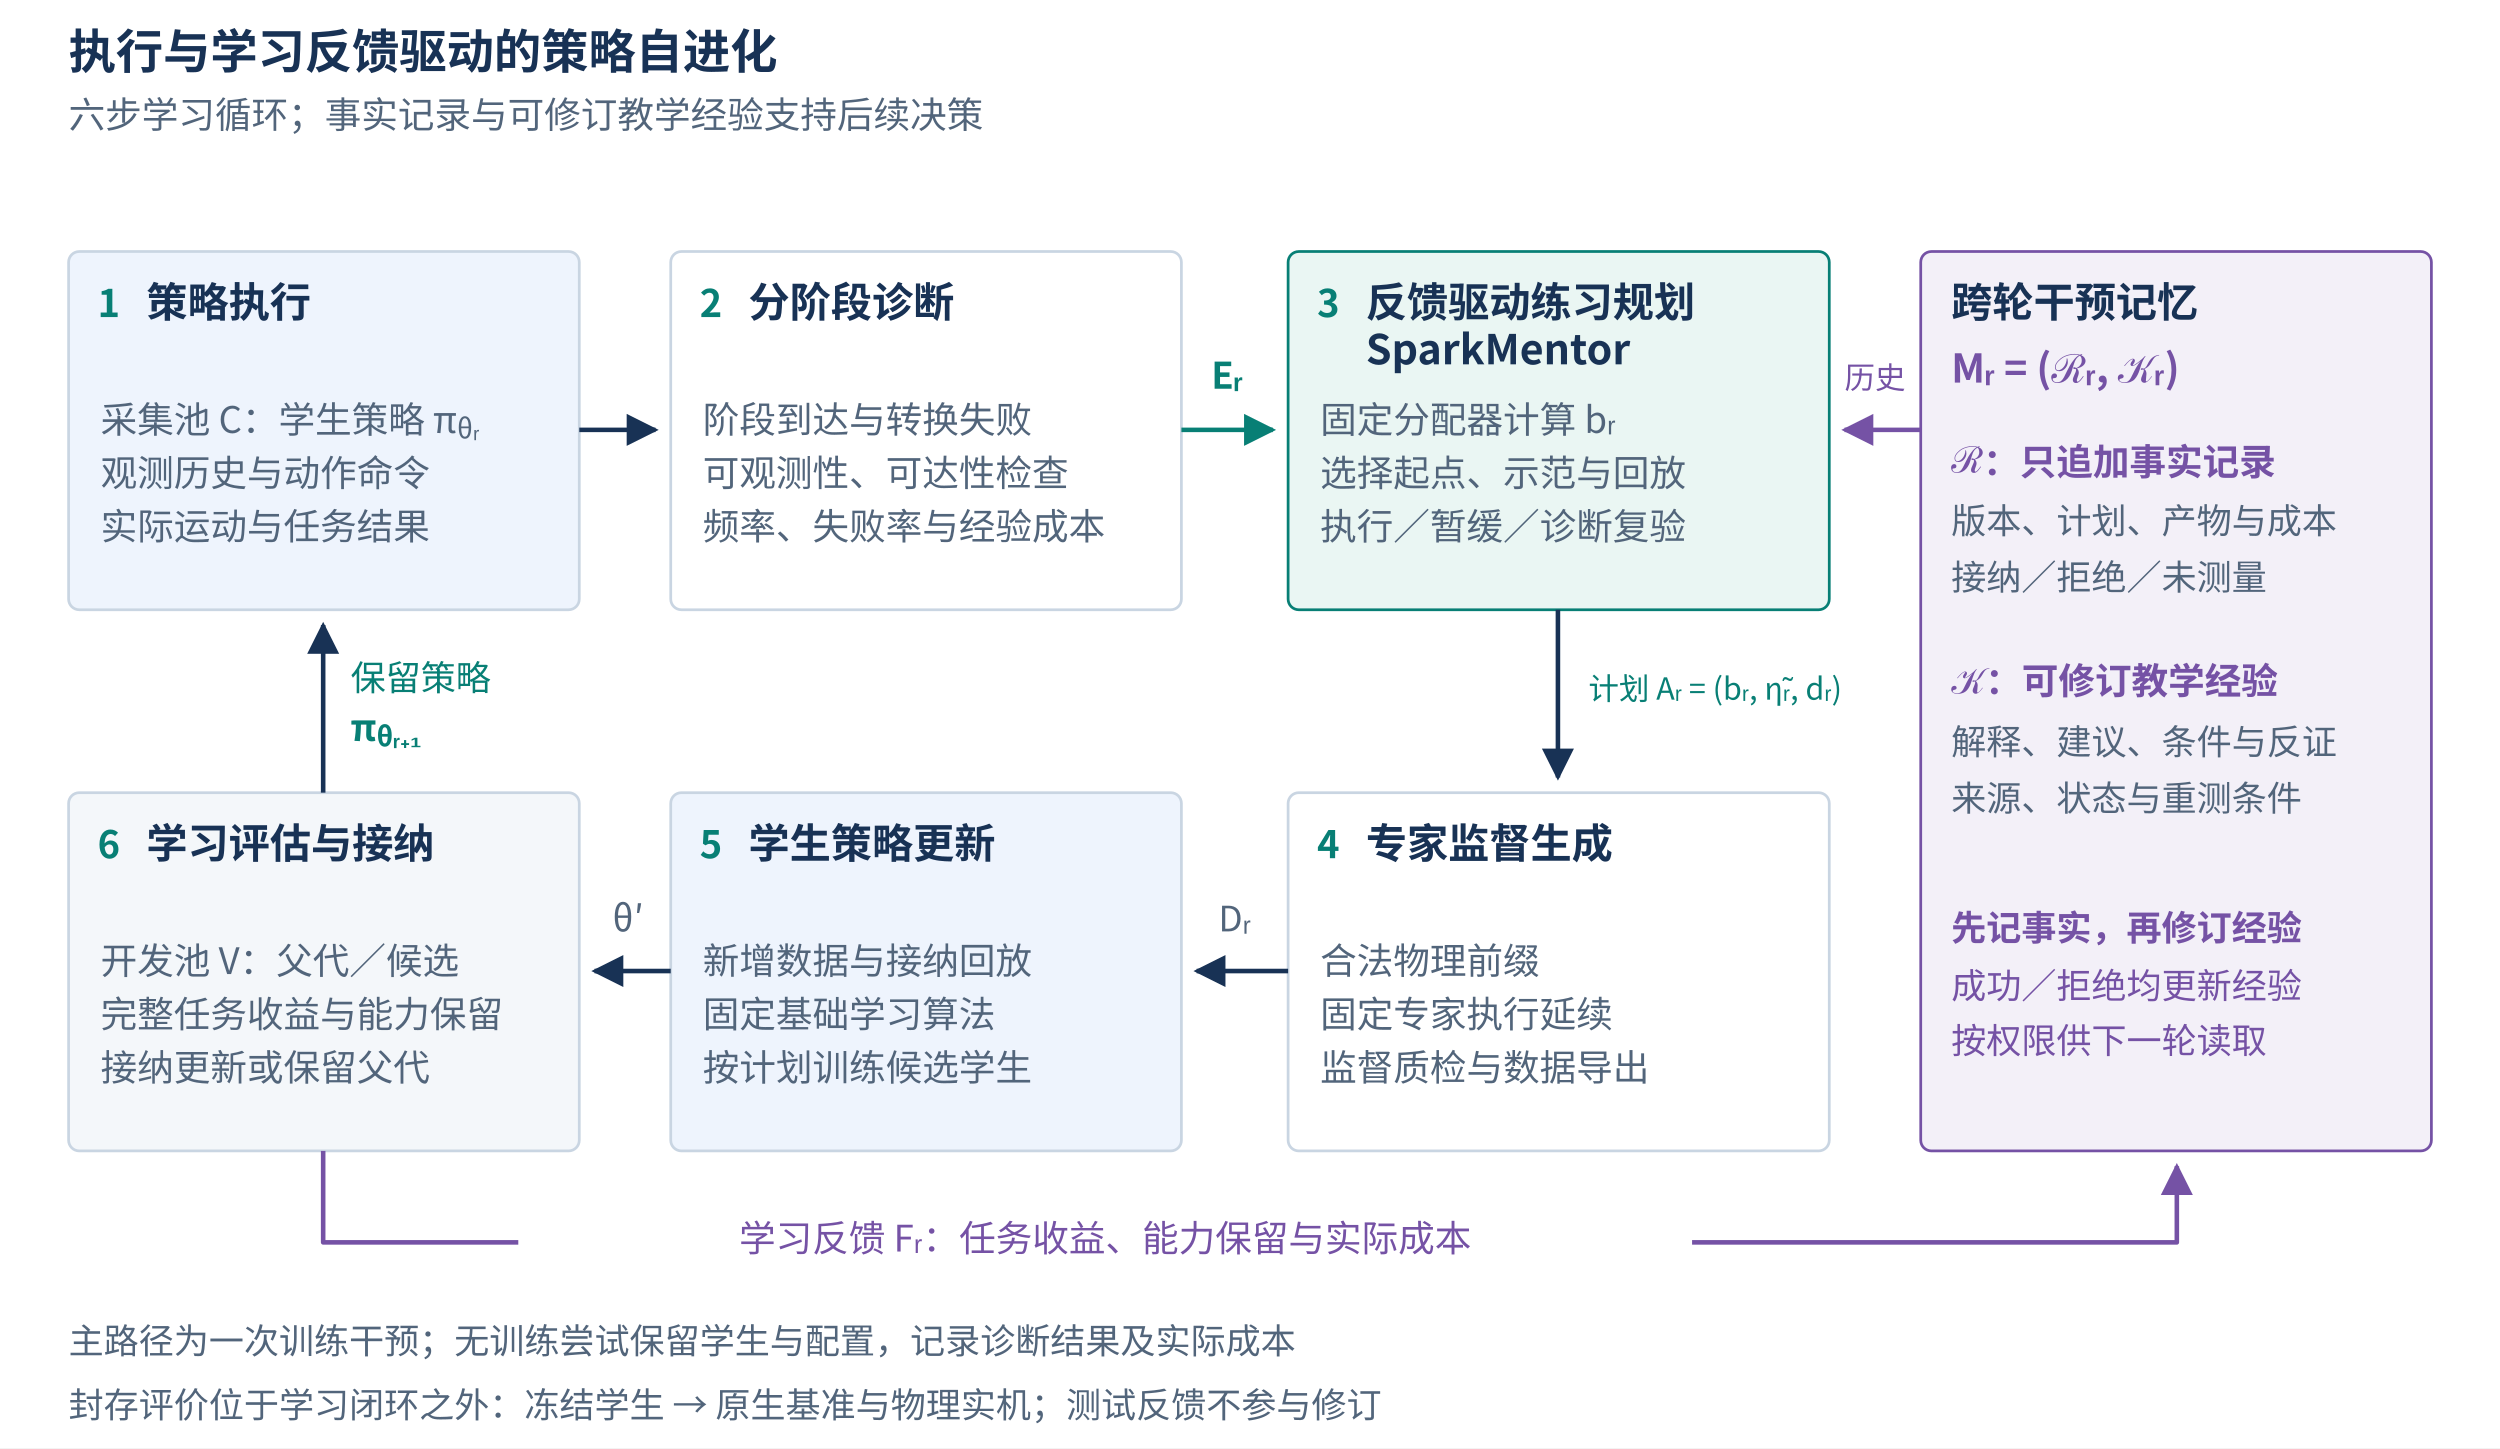
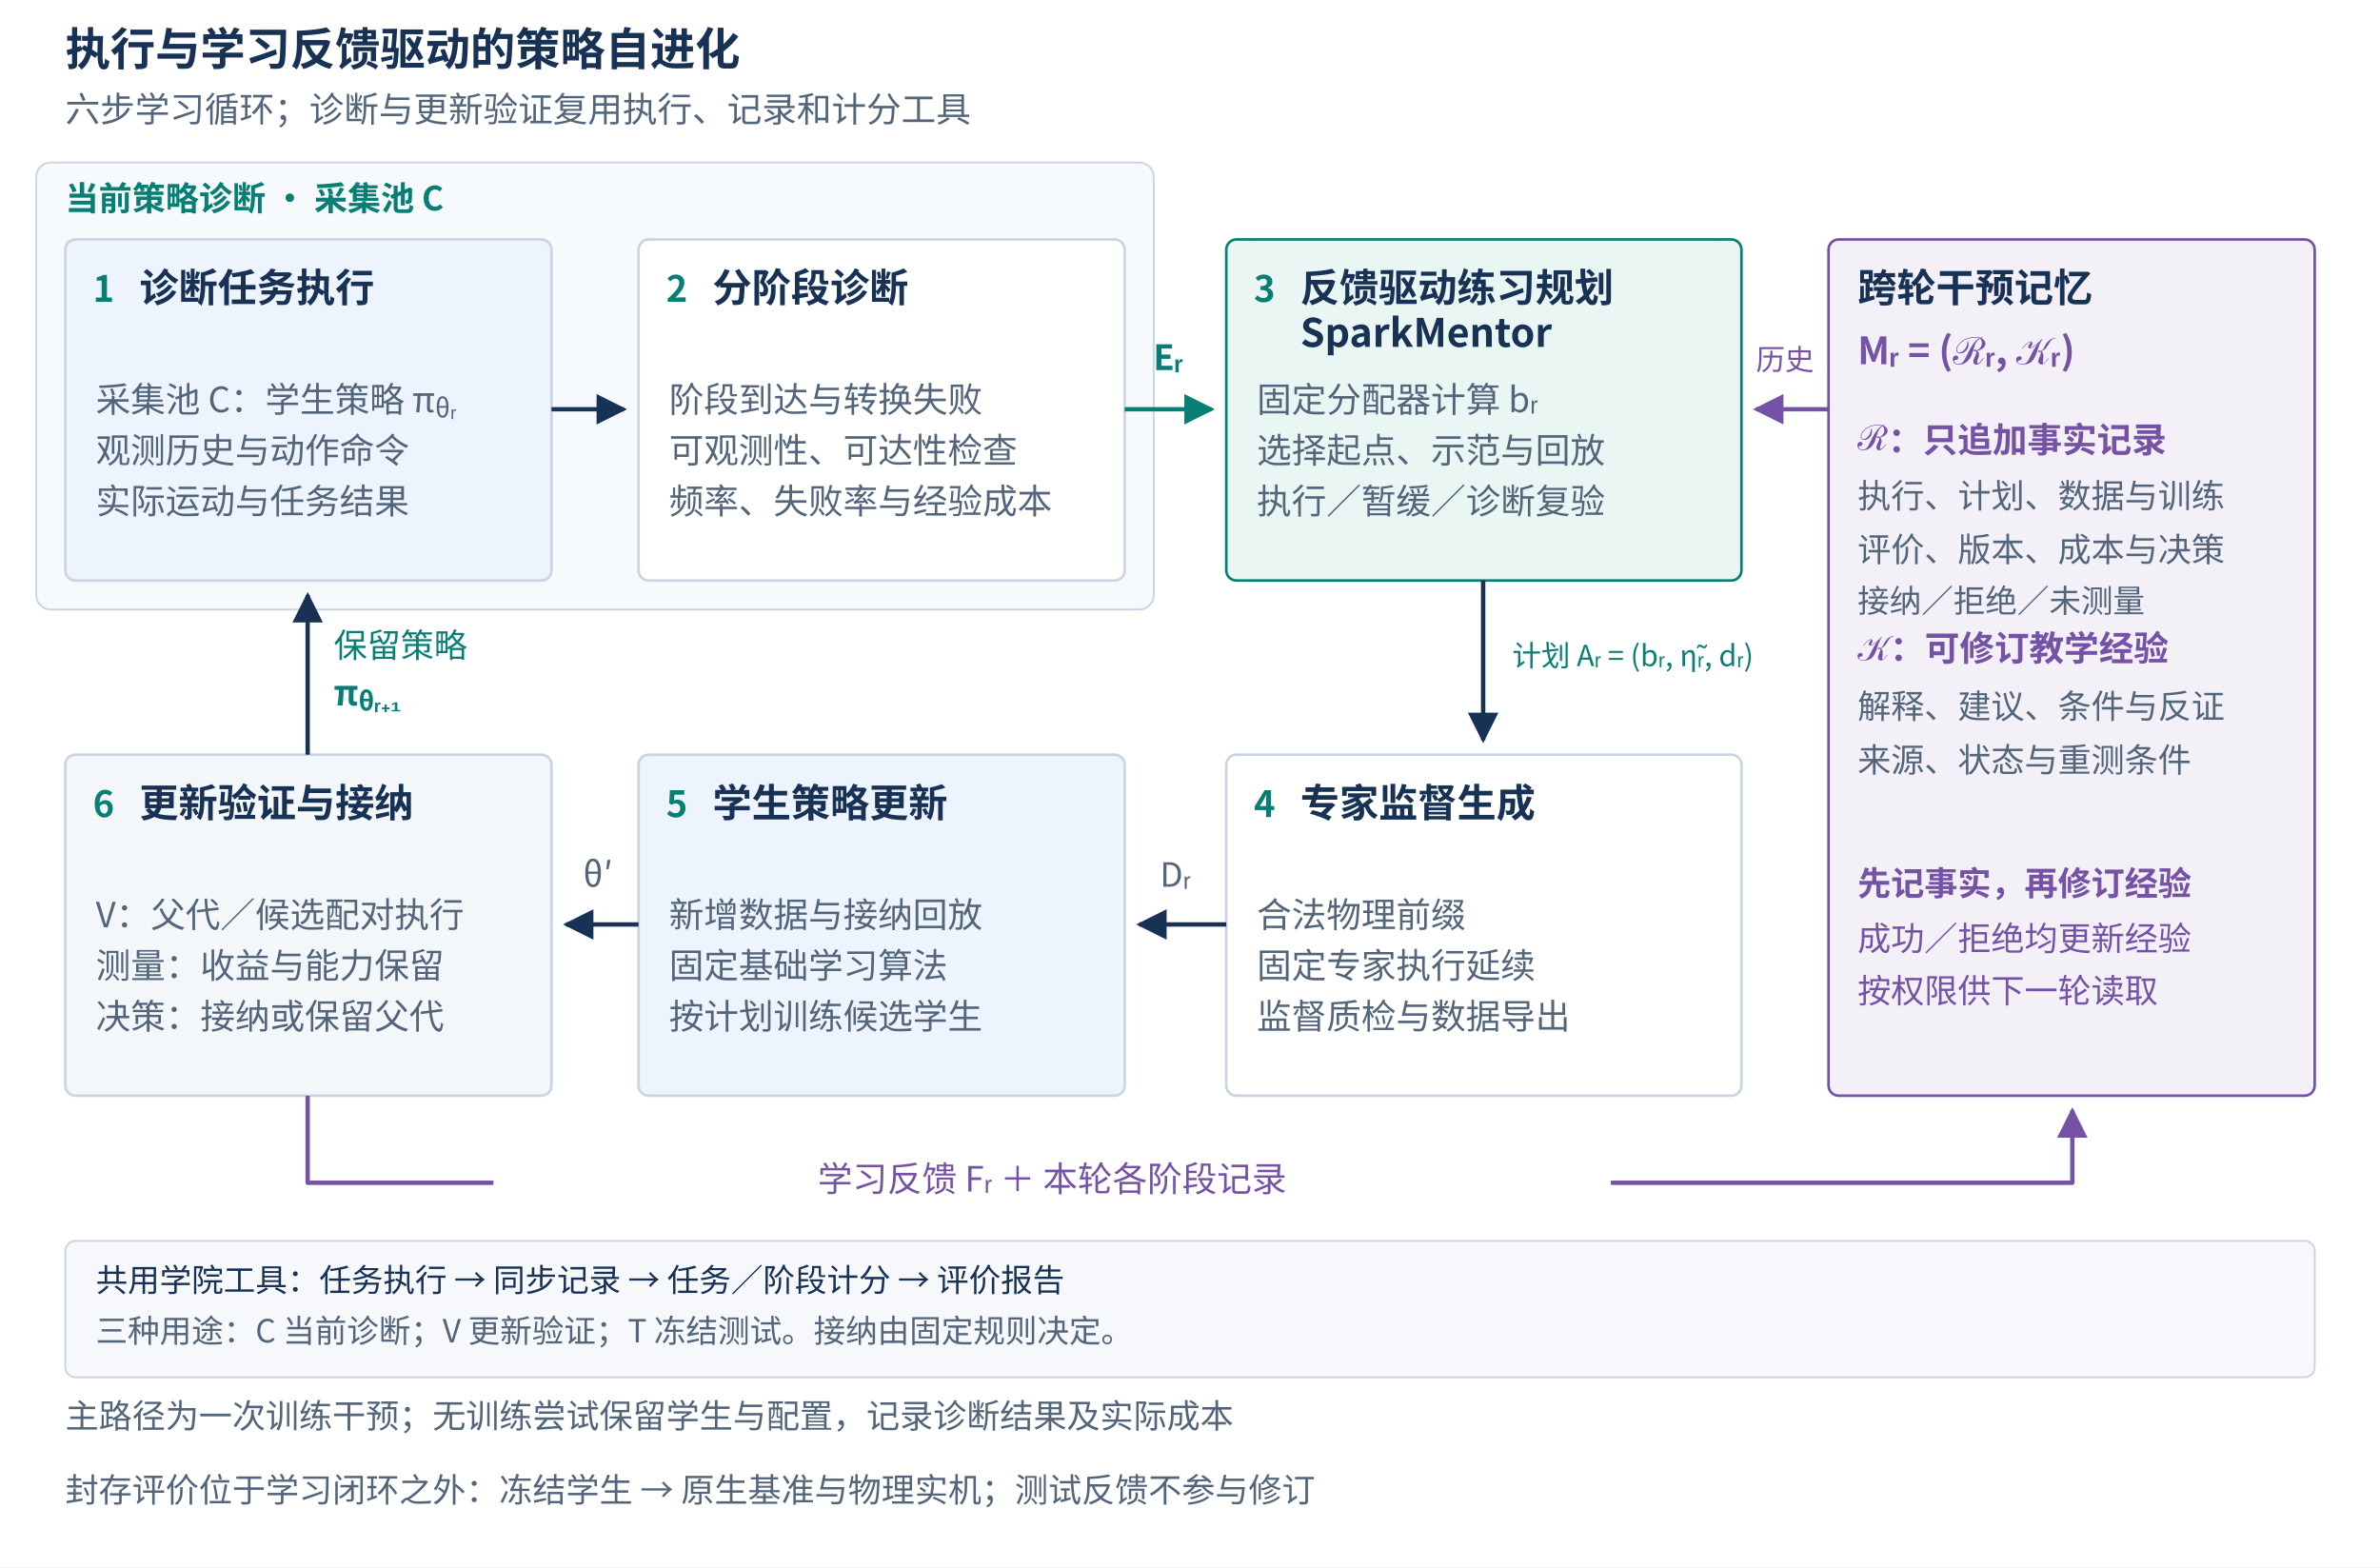
- <svg xmlns="http://www.w3.org/2000/svg" width="1640" height="950" viewBox="0 0 1640 950" role="img" aria-labelledby="title desc">
+ <svg xmlns="http://www.w3.org/2000/svg" width="1640" height="1080" viewBox="0 0 1640 1080" role="img" aria-labelledby="title desc">
  <defs>
    <marker id="arrow-main" viewBox="0 0 10 10" refX="9" refY="5" markerWidth="7" markerHeight="7" orient="auto">
      <path d="M0 0 L10 5 L0 10 Z" fill="#183255" />
    </marker>
    <marker id="arrow-exec" viewBox="0 0 10 10" refX="9" refY="5" markerWidth="7" markerHeight="7" orient="auto">
      <path d="M0 0 L10 5 L0 10 Z" fill="#087f75" />
    </marker>
    <marker id="arrow-memory" viewBox="0 0 10 10" refX="9" refY="5" markerWidth="7" markerHeight="7" orient="auto">
      <path d="M0 0 L10 5 L0 10 Z" fill="#7552a5" />
    </marker>
  </defs>
-   <rect width="1640" height="950" fill="white" />
+   <rect width="1640" height="1080" fill="white" />
  <g font-family="Microsoft YaHei,Noto Sans CJK SC,Arial,sans-serif" fill="#183255">
    <text x="45" y="45" font-size="31" font-weight="700" fill="#183255" text-anchor="start">执行与学习反馈驱动的策略自进化</text>
-     <text x="45" y="84" font-size="24" font-weight="400" fill="#52657b" text-anchor="start">六步学习循环；事实记录与可修订教学经验支持后续决策</text>
+     <text x="45" y="84" font-size="24" font-weight="400" fill="#52657b" text-anchor="start">六步学习循环；诊断与更新验证复用执行、记录和计分工具</text>
+     <rect x="25" y="112" width="770" height="308" rx="10" fill="#f7fafc" stroke="#c9d5e2" stroke-width="1.3" />
+     <text x="45" y="145" font-size="23" font-weight="600" fill="#087f75" text-anchor="start">当前策略诊断 · 采集池 C</text>
    <rect x="45" y="165" width="335" height="235" rx="7" fill="#eef4fd" stroke="#c9d5e2" stroke-width="1.8" />
    <text x="64" y="208" font-size="25" font-weight="700" fill="#087f75" text-anchor="start">1</text>
-     <text x="96" y="208" font-size="27" font-weight="650" fill="#183255" text-anchor="start">策略执行</text>
+     <text x="96" y="208" font-size="27" font-weight="650" fill="#183255" text-anchor="start">诊断任务执行</text>
    <text x="66" y="284" font-size="24" font-weight="400" fill="#52657b" text-anchor="start">采集池 C：学生策略 π<tspan baseline-shift="sub" font-size="75%">θᵣ</tspan>
    </text>
    <text x="66" y="319" font-size="24" font-weight="400" fill="#52657b" text-anchor="start">观测历史与动作命令</text>
    <text x="66" y="354" font-size="24" font-weight="400" fill="#52657b" text-anchor="start">实际运动与任务结果</text>
    <rect x="440" y="165" width="335" height="235" rx="7" fill="white" stroke="#c9d5e2" stroke-width="1.8" />
    <text x="459" y="208" font-size="25" font-weight="700" fill="#087f75" text-anchor="start">2</text>
    <text x="491" y="208" font-size="27" font-weight="650" fill="#183255" text-anchor="start">分阶段诊断</text>
    <text x="461" y="284" font-size="24" font-weight="400" fill="#52657b" text-anchor="start">阶段到达与转换失败</text>
    <text x="461" y="319" font-size="24" font-weight="400" fill="#52657b" text-anchor="start">可观测性、可达性检查</text>
    <text x="461" y="354" font-size="24" font-weight="400" fill="#52657b" text-anchor="start">频率、失败率与经验成本</text>
    <rect x="845" y="165" width="355" height="235" rx="7" fill="#eaf6f3" stroke="#087f75" stroke-width="1.8" />
    <text x="864" y="208" font-size="25" font-weight="700" fill="#087f75" text-anchor="start">3</text>
    <text x="896" y="208" font-size="27" font-weight="650" fill="#183255" text-anchor="start">反馈驱动练习规划</text>
    <text x="896" y="239" font-size="27" font-weight="650" fill="#183255" text-anchor="start">SparkMentor</text>
    <text x="866" y="284" font-size="24" font-weight="400" fill="#52657b" text-anchor="start">固定分配器计算 bᵣ</text>
    <text x="866" y="319" font-size="24" font-weight="400" fill="#52657b" text-anchor="start">选择起点、示范与回放</text>
    <text x="866" y="354" font-size="24" font-weight="400" fill="#52657b" text-anchor="start">执行／暂缓／诊断复验</text>
    <rect x="845" y="520" width="355" height="235" rx="7" fill="white" stroke="#c9d5e2" stroke-width="1.8" />
    <text x="864" y="563" font-size="25" font-weight="700" fill="#087f75" text-anchor="start">4</text>
    <text x="896" y="563" font-size="27" font-weight="650" fill="#183255" text-anchor="start">专家监督生成</text>
    <text x="866" y="639" font-size="24" font-weight="400" fill="#52657b" text-anchor="start">合法物理前缀</text>
    <text x="866" y="674" font-size="24" font-weight="400" fill="#52657b" text-anchor="start">固定专家执行延续</text>
    <text x="866" y="709" font-size="24" font-weight="400" fill="#52657b" text-anchor="start">监督质检与数据导出</text>
    <rect x="440" y="520" width="335" height="235" rx="7" fill="#eef4fd" stroke="#c9d5e2" stroke-width="1.8" />
    <text x="459" y="563" font-size="25" font-weight="700" fill="#087f75" text-anchor="start">5</text>
    <text x="491" y="563" font-size="27" font-weight="650" fill="#183255" text-anchor="start">学生策略更新</text>
    <text x="461" y="639" font-size="24" font-weight="400" fill="#52657b" text-anchor="start">新增数据与接纳回放</text>
    <text x="461" y="674" font-size="24" font-weight="400" fill="#52657b" text-anchor="start">固定基础学习算法</text>
    <text x="461" y="709" font-size="24" font-weight="400" fill="#52657b" text-anchor="start">按计划训练候选学生</text>
    <rect x="45" y="520" width="335" height="235" rx="7" fill="#f4f7fa" stroke="#c9d5e2" stroke-width="1.8" />
    <text x="64" y="563" font-size="25" font-weight="700" fill="#087f75" text-anchor="start">6</text>
-     <text x="96" y="563" font-size="27" font-weight="650" fill="#183255" text-anchor="start">学习评估与接纳</text>
-     <text x="66" y="639" font-size="24" font-weight="400" fill="#52657b" text-anchor="start">开发池 V：父代／候选</text>
-     <text x="66" y="674" font-size="24" font-weight="400" fill="#52657b" text-anchor="start">完整任务收益与能力保留</text>
-     <text x="66" y="709" font-size="24" font-weight="400" fill="#52657b" text-anchor="start">接纳更新或保留父代</text>
+     <text x="96" y="563" font-size="27" font-weight="650" fill="#183255" text-anchor="start">更新验证与接纳</text>
+     <text x="66" y="639" font-size="24" font-weight="400" fill="#52657b" text-anchor="start">V：父代／候选配对执行</text>
+     <text x="66" y="674" font-size="24" font-weight="400" fill="#52657b" text-anchor="start">测量：收益与能力保留</text>
+     <text x="66" y="709" font-size="24" font-weight="400" fill="#52657b" text-anchor="start">决策：接纳或保留父代</text>
    <path d="M380 282 H430" fill="none" stroke="#183255" stroke-width="3" stroke-linejoin="round" marker-end="url(#arrow-main)" />
    <path d="M775 282 H835" fill="none" stroke="#087f75" stroke-width="3" stroke-linejoin="round" marker-end="url(#arrow-exec)" />
    <text x="805" y="255" font-size="24" font-weight="600" fill="#087f75" text-anchor="middle">Eᵣ</text>
    <path d="M1022 400 V510" fill="none" stroke="#183255" stroke-width="3" stroke-linejoin="round" marker-end="url(#arrow-main)" />
    <text x="1042" y="459" font-size="20" font-weight="400" fill="#087f75" text-anchor="start">计划 Aᵣ = (bᵣ, η̃ᵣ, dᵣ)</text>
    <path d="M845 637 H785" fill="none" stroke="#183255" stroke-width="3" stroke-linejoin="round" marker-end="url(#arrow-main)" />
    <text x="810" y="611" font-size="23" font-weight="400" fill="#52657b" text-anchor="middle">Dᵣ</text>
    <path d="M440 637 H390" fill="none" stroke="#183255" stroke-width="3" stroke-linejoin="round" marker-end="url(#arrow-main)" />
    <text x="412" y="611" font-size="24" font-weight="400" fill="#52657b" text-anchor="middle">θ′</text>
    <path d="M212 520 V410" fill="none" stroke="#183255" stroke-width="3" stroke-linejoin="round" marker-end="url(#arrow-main)" />
    <text x="230" y="453" font-size="23" font-weight="400" fill="#087f75" text-anchor="start">保留策略</text>
    <text x="230" y="486" font-size="24" font-weight="600" fill="#087f75" text-anchor="start">π<tspan baseline-shift="sub" font-size="75%">θᵣ₊₁</tspan>
    </text>
    <rect x="1260" y="165" width="335" height="590" rx="7" fill="#f3f0f8" stroke="#7552a5" stroke-width="1.8" />
    <text x="1280" y="208" font-size="27" font-weight="650" fill="#183255" text-anchor="start">跨轮干预记忆</text>
    <text x="1280" y="251" font-size="26" font-weight="600" fill="#7552a5" text-anchor="start">Mᵣ = (ℛᵣ, 𝒦ᵣ)</text>
    <text x="1280" y="310" font-size="24" font-weight="600" fill="#7552a5" text-anchor="start">ℛ：只追加事实记录</text>
-     <text x="1280" y="350" font-size="23" font-weight="400" fill="#52657b" text-anchor="start">版本、计划、产物与成本</text>
-     <text x="1280" y="387" font-size="23" font-weight="400" fill="#52657b" text-anchor="start">接纳／拒绝／未测量</text>
+     <text x="1280" y="350" font-size="23" font-weight="400" fill="#52657b" text-anchor="start">执行、计划、数据与训练</text>
+     <text x="1280" y="387" font-size="23" font-weight="400" fill="#52657b" text-anchor="start">评价、版本、成本与决策</text>
+     <text x="1280" y="422" font-size="22" font-weight="400" fill="#52657b" text-anchor="start">接纳／拒绝／未测量</text>
    <text x="1280" y="455" font-size="24" font-weight="600" fill="#7552a5" text-anchor="start">𝒦：可修订教学经验</text>
    <text x="1280" y="495" font-size="23" font-weight="400" fill="#52657b" text-anchor="start">解释、建议、条件与反证</text>
    <text x="1280" y="532" font-size="23" font-weight="400" fill="#52657b" text-anchor="start">来源、状态与重测条件</text>
    <text x="1280" y="617" font-size="23" font-weight="600" fill="#7552a5" text-anchor="start">先记事实，再修订经验</text>
    <text x="1280" y="655" font-size="23" font-weight="400" fill="#7552a5" text-anchor="start">成功／拒绝均更新经验</text>
    <text x="1280" y="691" font-size="23" font-weight="400" fill="#7552a5" text-anchor="start">按权限供下一轮读取</text>
    <path d="M1260 282 H1210" fill="none" stroke="#7552a5" stroke-width="3" stroke-linejoin="round" marker-end="url(#arrow-memory)" />
    <text x="1230" y="255" font-size="20" font-weight="400" fill="#7552a5" text-anchor="middle">历史</text>
    <path d="M212 755 V815 H1428 V765" fill="none" stroke="#7552a5" stroke-width="3" stroke-linejoin="round" marker-end="url(#arrow-memory)" />
    <rect x="340" y="790" width="770" height="45" fill="white" />
-     <text x="725" y="821" font-size="24" font-weight="500" fill="#7552a5" text-anchor="middle">学习反馈 Fᵣ：任务收益、能力保留与实际成本</text>
-     <text x="45" y="888" font-size="23" font-weight="400" fill="#52657b" text-anchor="start">主路径为一次训练干预；无训练尝试保留学生与配置，记录诊断结果及实际成本</text>
-     <text x="45" y="930" font-size="23" font-weight="400" fill="#52657b" text-anchor="start">封存评价位于学习闭环之外：冻结学生 → 原生基准与物理实机；测试反馈不参与修订</text>
+     <text x="725" y="821" font-size="24" font-weight="500" fill="#7552a5" text-anchor="middle">学习反馈 Fᵣ ＋ 本轮各阶段记录</text>
+     <rect x="45" y="855" width="1550" height="94" rx="7" fill="#f6f8fb" stroke="#c9d5e2" stroke-width="1.3" />
+     <text x="66" y="890" font-size="22" font-weight="500" fill="#183255" text-anchor="start">共用学院工具：任务执行 → 同步记录 → 任务／阶段计分 → 评价报告</text>
+     <text x="66" y="925" font-size="22" font-weight="400" fill="#52657b" text-anchor="start">三种用途：C 当前诊断；V 更新验证；T 冻结测试。接纳由固定规则决定。</text>
+     <text x="45" y="984" font-size="23" font-weight="400" fill="#52657b" text-anchor="start">主路径为一次训练干预；无训练尝试保留学生与配置，记录诊断结果及实际成本</text>
+     <text x="45" y="1035" font-size="23" font-weight="400" fill="#52657b" text-anchor="start">封存评价位于学习闭环之外：冻结学生 → 原生基准与物理实机；测试反馈不参与修订</text>
  </g>
</svg>
